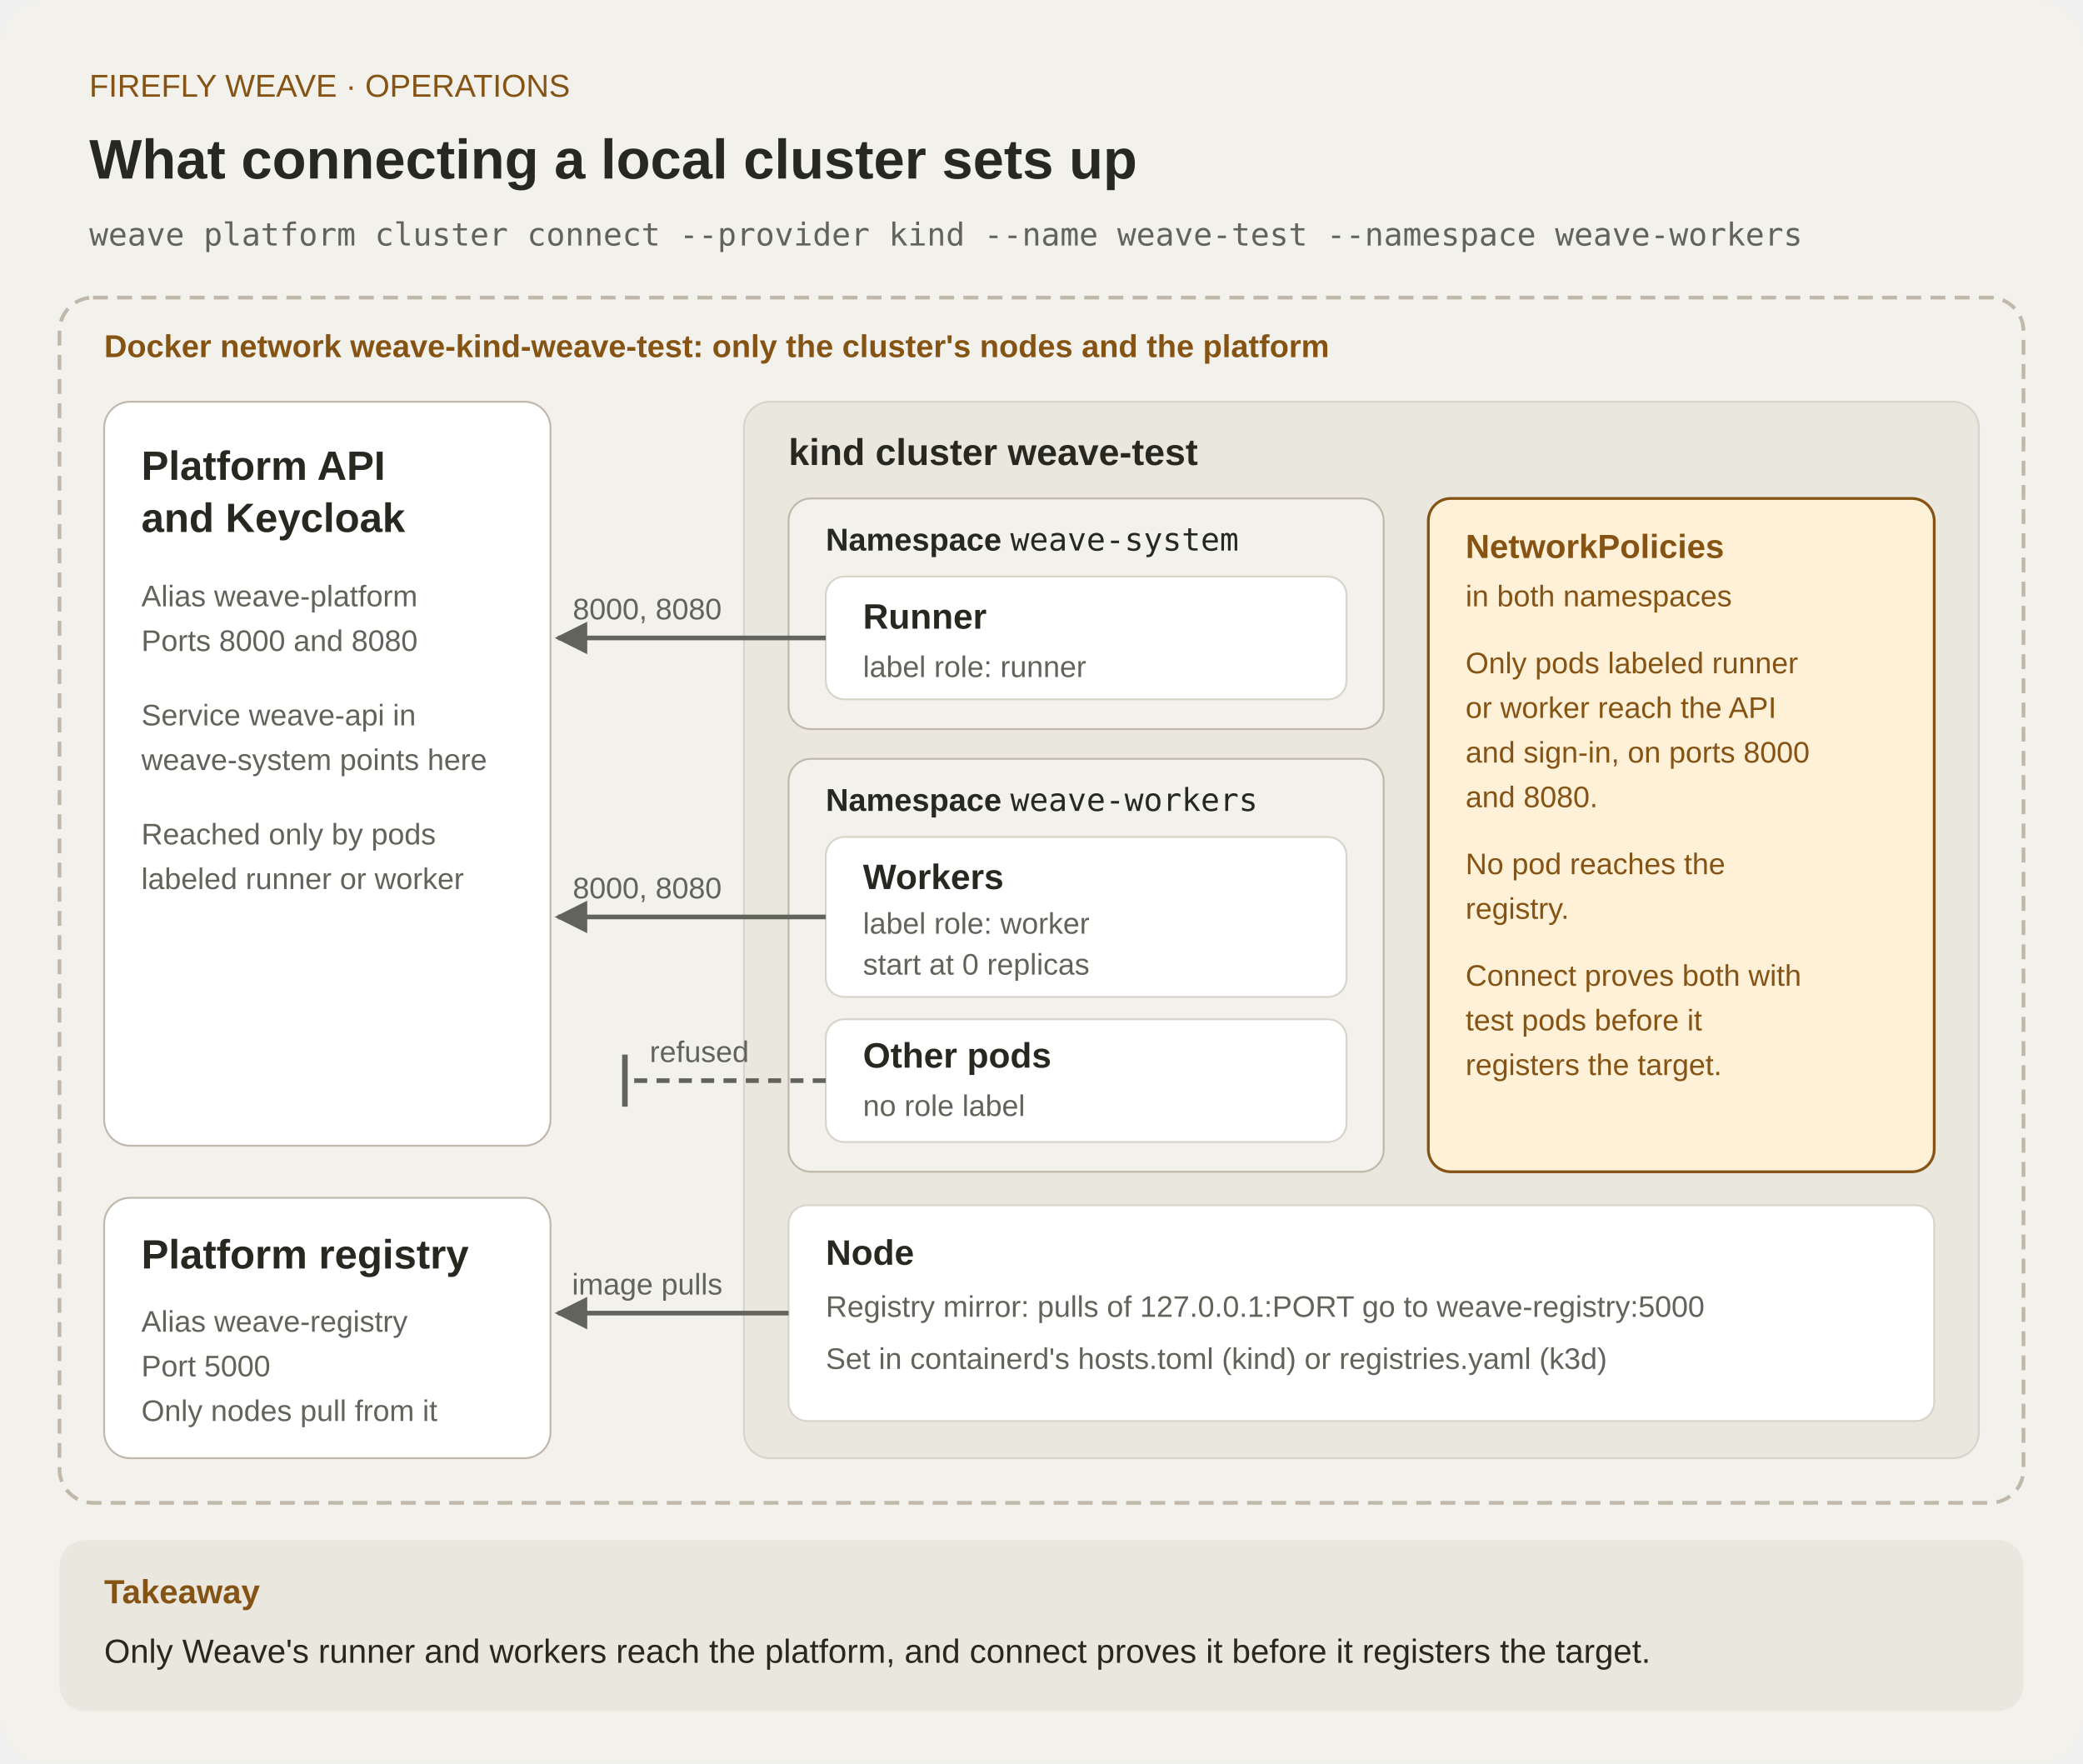
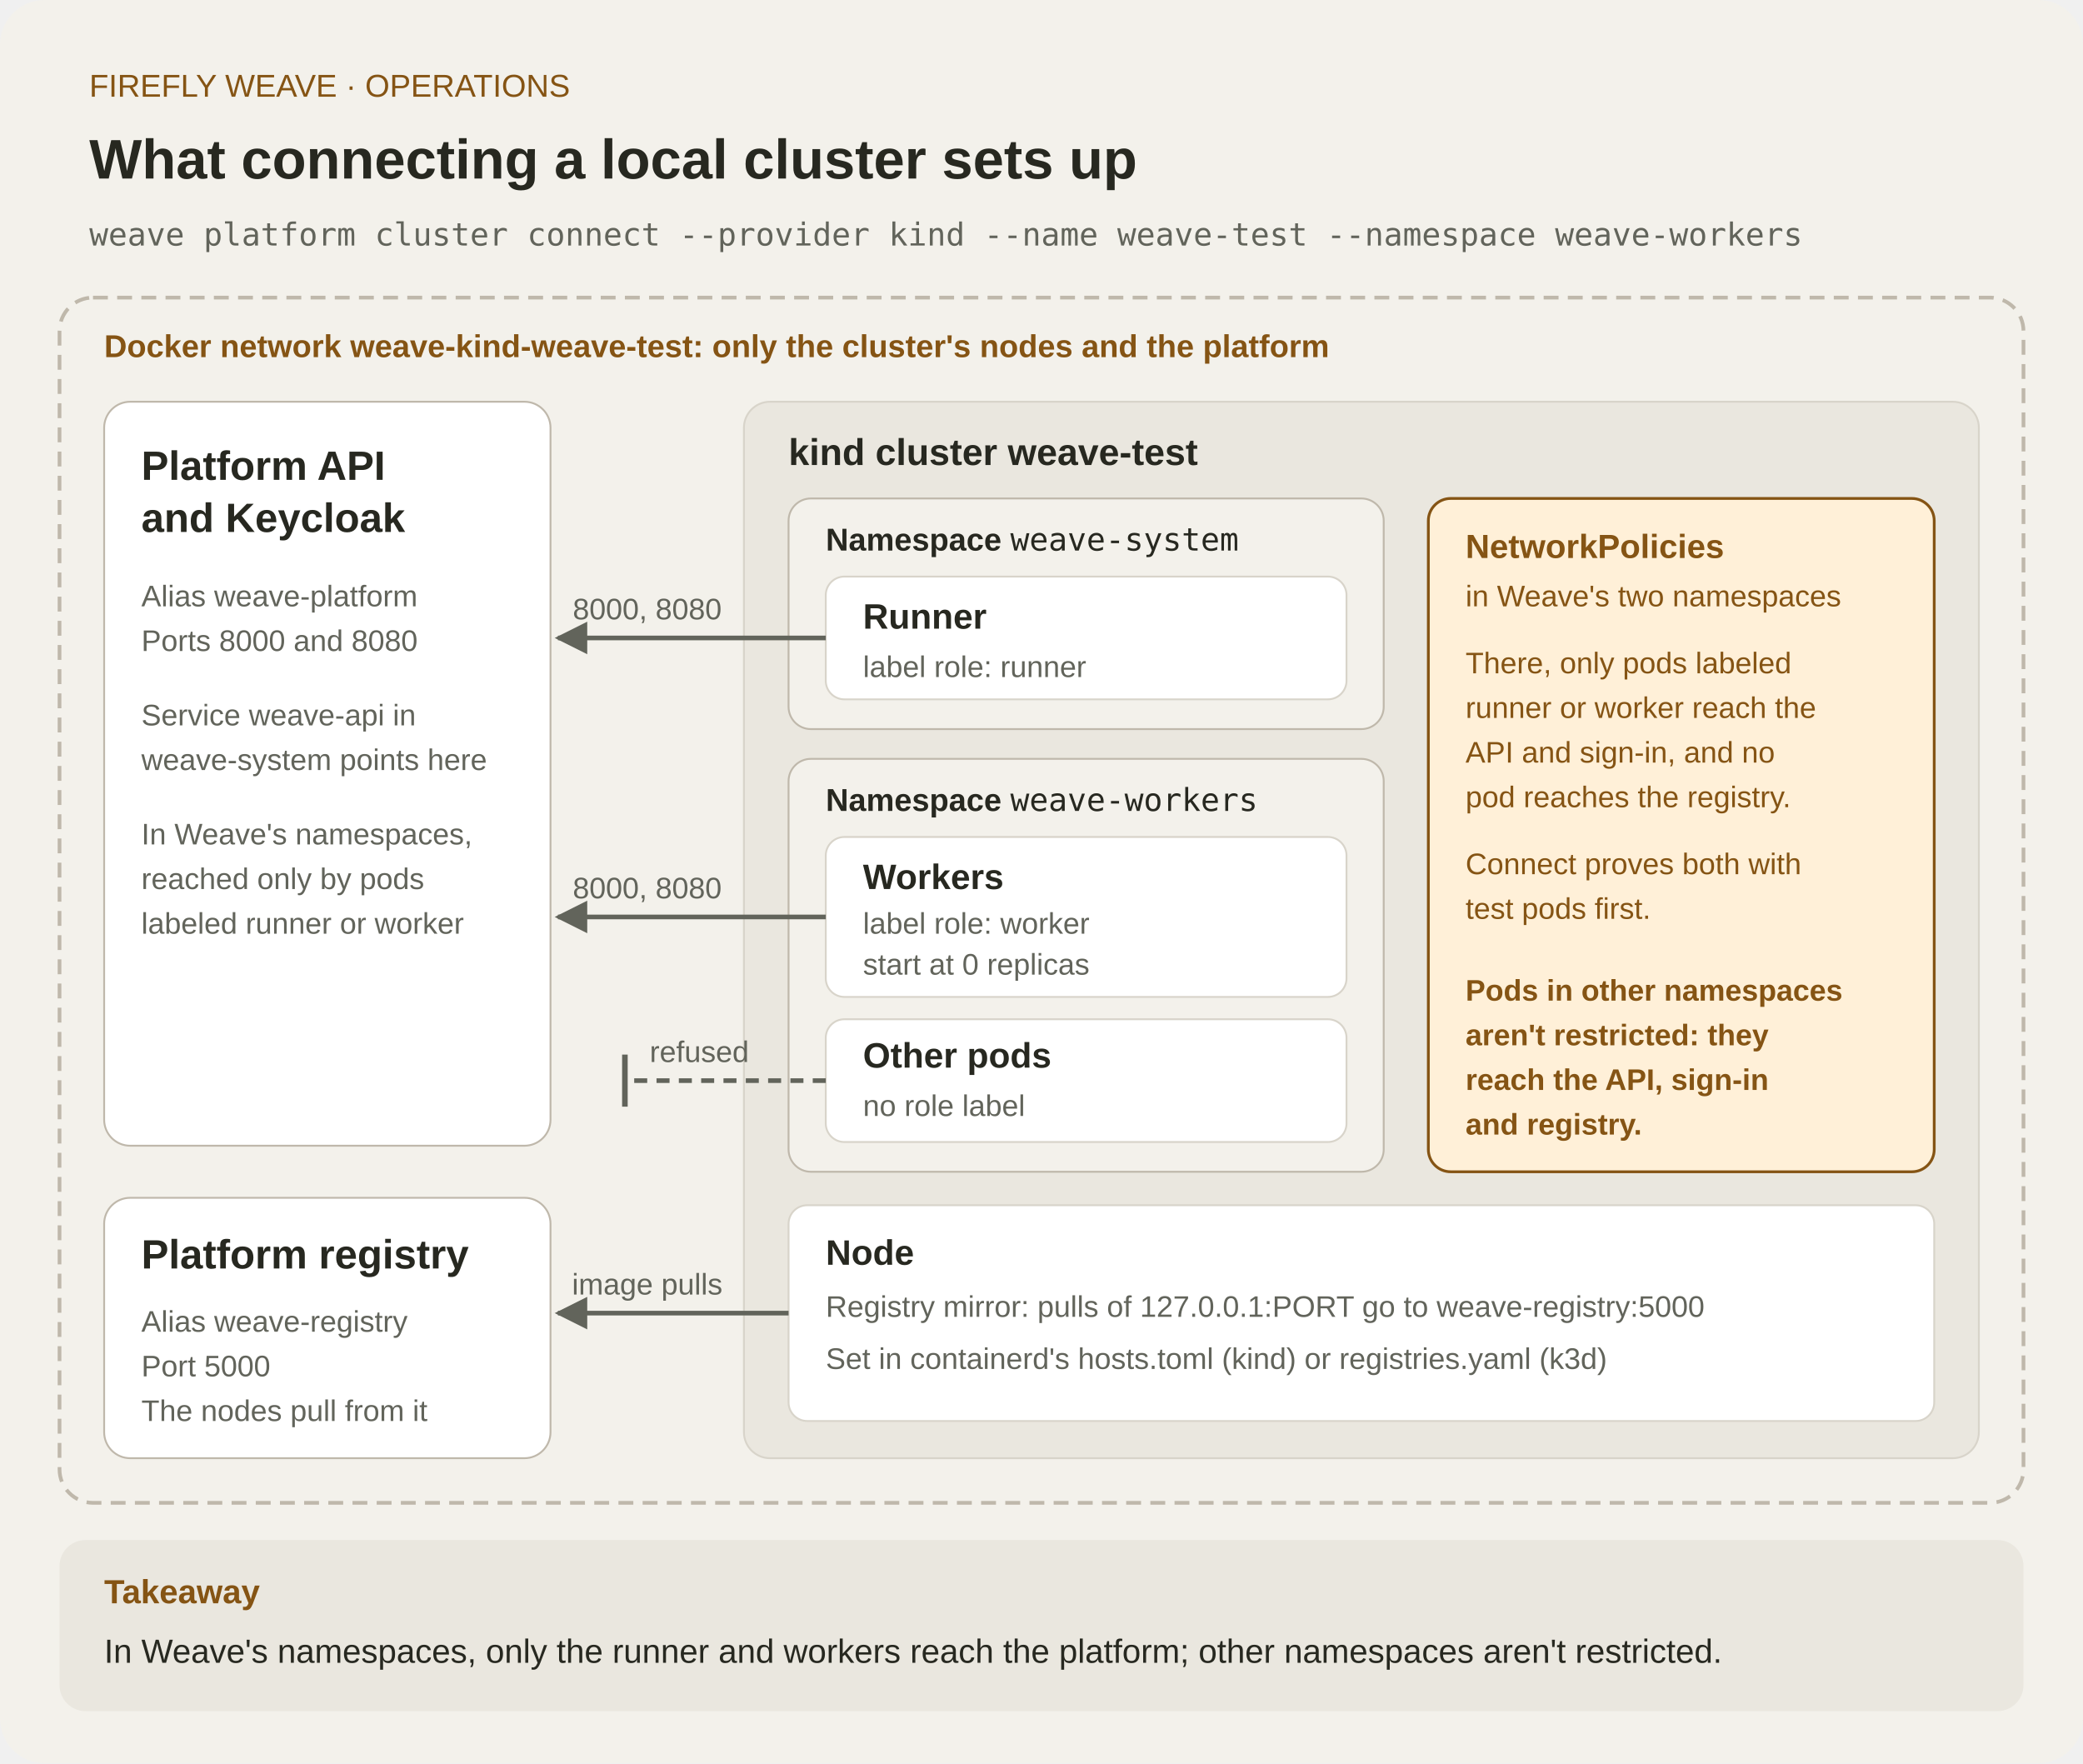
<svg xmlns="http://www.w3.org/2000/svg" width="1120" height="948" viewBox="0 0 1120 948" role="img" aria-labelledby="title desc">
  <defs>
    <marker id="arrow" viewBox="0 0 10 10" refX="9" refY="5" markerWidth="7" markerHeight="7" orient="auto">
      <path d="M0 0L10 5L0 10Z" fill="#62645B" />
    </marker>
  </defs>
  <rect width="1120" height="948" rx="24" fill="#F3F1EB" />
  <g font-family="Arial,Helvetica,sans-serif" fill="#272820">
    <text x="48" y="52" font-size="17" fill="#855414">FIREFLY WEAVE · OPERATIONS</text>
    <text x="48" y="96" font-size="30" font-weight="700">What connecting a local cluster sets up</text>
    <text x="48" y="132" font-size="17" fill="#62645B" font-family="Menlo,Consolas,monospace">weave platform cluster connect --provider kind --name weave-test --namespace weave-workers</text>
    <rect x="32" y="160" width="1056" height="648" rx="18" fill="none" stroke="#BFB8AB" stroke-width="2" stroke-dasharray="8 5" />
    <text x="56" y="192" font-size="17" fill="#855414" font-weight="700">Docker network weave-kind-weave-test: only the cluster's nodes and the platform</text>
    <rect x="56" y="216" width="240" height="400" rx="14" fill="white" stroke="#BFB8AB" />
    <text x="76" y="258" font-size="22" font-weight="700">Platform API</text>
    <text x="76" y="286" font-size="22" font-weight="700">and Keycloak</text>
    <text x="76" y="326" font-size="16" fill="#62645B">Alias weave-platform</text>
    <text x="76" y="350" font-size="16" fill="#62645B">Ports 8000 and 8080</text>
    <text x="76" y="390" font-size="16" fill="#62645B">Service weave-api in</text>
    <text x="76" y="414" font-size="16" fill="#62645B">weave-system points here</text>
-     <text x="76" y="454" font-size="16" fill="#62645B">Reached only by pods</text>
-     <text x="76" y="478" font-size="16" fill="#62645B">labeled runner or worker</text>
+     <text x="76" y="454" font-size="16" fill="#62645B">In Weave's namespaces,</text>
+     <text x="76" y="478" font-size="16" fill="#62645B">reached only by pods</text>
+     <text x="76" y="502" font-size="16" fill="#62645B">labeled runner or worker</text>
    <rect x="56" y="644" width="240" height="140" rx="14" fill="white" stroke="#BFB8AB" />
    <text x="76" y="682" font-size="22" font-weight="700">Platform registry</text>
    <text x="76" y="716" font-size="16" fill="#62645B">Alias weave-registry</text>
    <text x="76" y="740" font-size="16" fill="#62645B">Port 5000</text>
-     <text x="76" y="764" font-size="16" fill="#62645B">Only nodes pull from it</text>
+     <text x="76" y="764" font-size="16" fill="#62645B">The nodes pull from it</text>
    <rect x="400" y="216" width="664" height="568" rx="14" fill="#EAE7DF" stroke="#D8D4CA" />
    <text x="424" y="250" font-size="20" font-weight="700">kind cluster weave-test</text>
    <rect x="424" y="268" width="320" height="124" rx="12" fill="#F3F1EB" stroke="#BFB8AB" />
    <text x="444" y="296" font-size="17" font-weight="700">Namespace <tspan font-family="Menlo,Consolas,monospace" font-weight="400">weave-system</tspan>
    </text>
    <rect x="444" y="310" width="280" height="66" rx="10" fill="white" stroke="#D8D4CA" />
    <text x="464" y="338" font-size="19" font-weight="700">Runner</text>
    <text x="464" y="364" font-size="16" fill="#62645B">label role: runner</text>
    <rect x="424" y="408" width="320" height="222" rx="12" fill="#F3F1EB" stroke="#BFB8AB" />
    <text x="444" y="436" font-size="17" font-weight="700">Namespace <tspan font-family="Menlo,Consolas,monospace" font-weight="400">weave-workers</tspan>
    </text>
    <rect x="444" y="450" width="280" height="86" rx="10" fill="white" stroke="#D8D4CA" />
    <text x="464" y="478" font-size="19" font-weight="700">Workers</text>
    <text x="464" y="502" font-size="16" fill="#62645B">label role: worker</text>
    <text x="464" y="524" font-size="16" fill="#62645B">start at 0 replicas</text>
    <rect x="444" y="548" width="280" height="66" rx="10" fill="white" stroke="#D8D4CA" />
    <text x="464" y="574" font-size="19" font-weight="700">Other pods</text>
    <text x="464" y="600" font-size="16" fill="#62645B">no role label</text>
    <rect x="768" y="268" width="272" height="362" rx="12" fill="#FFF0D8" stroke="#855414" stroke-width="1.5" />
    <text x="788" y="300" font-size="18" fill="#855414" font-weight="700">NetworkPolicies</text>
-     <text x="788" y="326" font-size="16" fill="#855414">in both namespaces</text>
-     <text x="788" y="362" font-size="16" fill="#855414">Only pods labeled runner</text>
-     <text x="788" y="386" font-size="16" fill="#855414">or worker reach the API</text>
-     <text x="788" y="410" font-size="16" fill="#855414">and sign-in, on ports 8000</text>
-     <text x="788" y="434" font-size="16" fill="#855414">and 8080.</text>
-     <text x="788" y="470" font-size="16" fill="#855414">No pod reaches the</text>
-     <text x="788" y="494" font-size="16" fill="#855414">registry.</text>
-     <text x="788" y="530" font-size="16" fill="#855414">Connect proves both with</text>
-     <text x="788" y="554" font-size="16" fill="#855414">test pods before it</text>
-     <text x="788" y="578" font-size="16" fill="#855414">registers the target.</text>
+     <text x="788" y="326" font-size="16" fill="#855414">in Weave's two namespaces</text>
+     <text x="788" y="362" font-size="16" fill="#855414">There, only pods labeled</text>
+     <text x="788" y="386" font-size="16" fill="#855414">runner or worker reach the</text>
+     <text x="788" y="410" font-size="16" fill="#855414">API and sign-in, and no</text>
+     <text x="788" y="434" font-size="16" fill="#855414">pod reaches the registry.</text>
+     <text x="788" y="470" font-size="16" fill="#855414">Connect proves both with</text>
+     <text x="788" y="494" font-size="16" fill="#855414">test pods first.</text>
+     <text x="788" y="538" font-size="16" fill="#855414" font-weight="700">Pods in other namespaces</text>
+     <text x="788" y="562" font-size="16" fill="#855414" font-weight="700">aren't restricted: they</text>
+     <text x="788" y="586" font-size="16" fill="#855414" font-weight="700">reach the API, sign-in</text>
+     <text x="788" y="610" font-size="16" fill="#855414" font-weight="700">and registry.</text>
    <rect x="424" y="648" width="616" height="116" rx="10" fill="white" stroke="#D8D4CA" />
    <text x="444" y="680" font-size="19" font-weight="700">Node</text>
    <text x="444" y="708" font-size="16" fill="#62645B">Registry mirror: pulls of 127.0.0.1:PORT go to weave-registry:5000</text>
    <text x="444" y="736" font-size="16" fill="#62645B">Set in containerd's hosts.toml (kind) or registries.yaml (k3d)</text>
    <path d="M444 343H300" fill="none" stroke="#62645B" stroke-width="2.5" marker-end="url(#arrow)" />
    <text x="348" y="333" font-size="16" fill="#62645B" text-anchor="middle">8000, 8080</text>
    <path d="M444 493H300" fill="none" stroke="#62645B" stroke-width="2.5" marker-end="url(#arrow)" />
    <text x="348" y="483" font-size="16" fill="#62645B" text-anchor="middle">8000, 8080</text>
    <path d="M444 581H340" fill="none" stroke="#62645B" stroke-width="2.5" stroke-dasharray="7 5" />
    <path d="M336 567V595" fill="none" stroke="#62645B" stroke-width="3" />
    <text x="376" y="571" font-size="16" fill="#62645B" text-anchor="middle">refused</text>
    <path d="M424 706H300" fill="none" stroke="#62645B" stroke-width="2.5" marker-end="url(#arrow)" />
    <text x="348" y="696" font-size="16" fill="#62645B" text-anchor="middle">image pulls</text>
    <rect x="32" y="828" width="1056" height="92" rx="14" fill="#EAE7DF" />
    <text x="56" y="862" font-size="18" fill="#855414" font-weight="700">Takeaway</text>
-     <text x="56" y="894" font-size="18">Only Weave's runner and workers reach the platform, and connect proves it before it registers the target.</text>
+     <text x="56" y="894" font-size="18">In Weave's namespaces, only the runner and workers reach the platform; other namespaces aren't restricted.</text>
  </g>
</svg>
